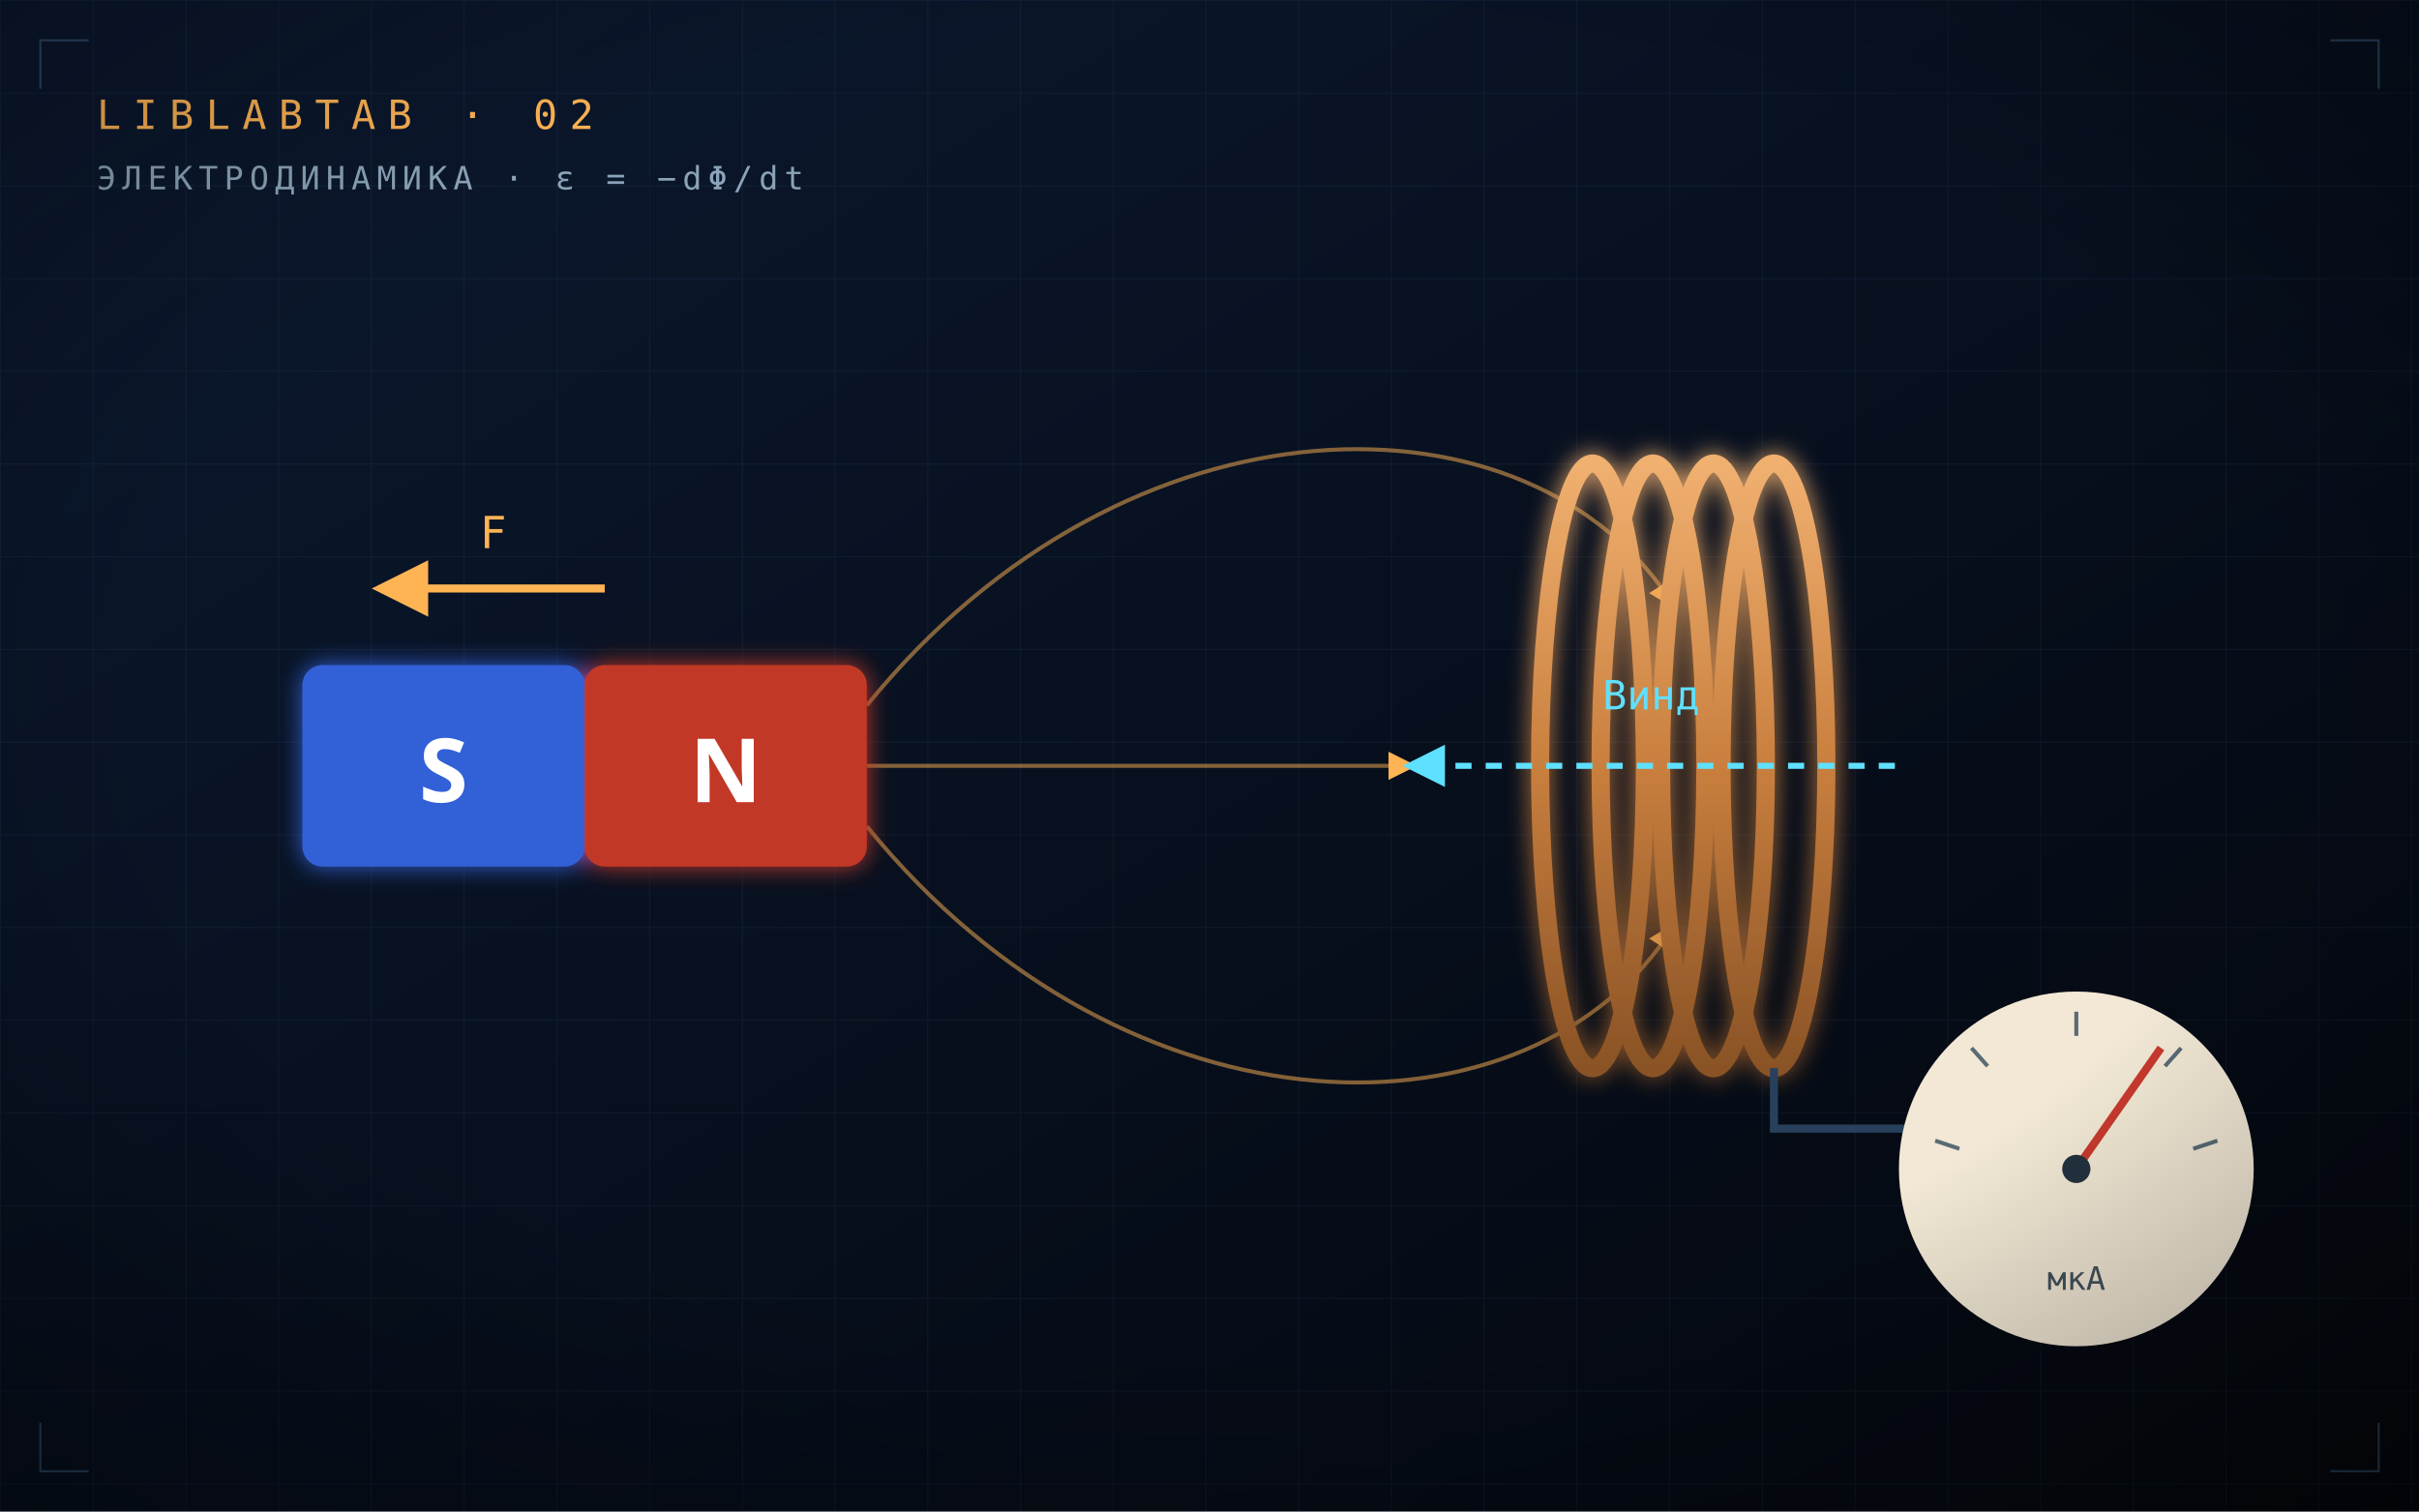
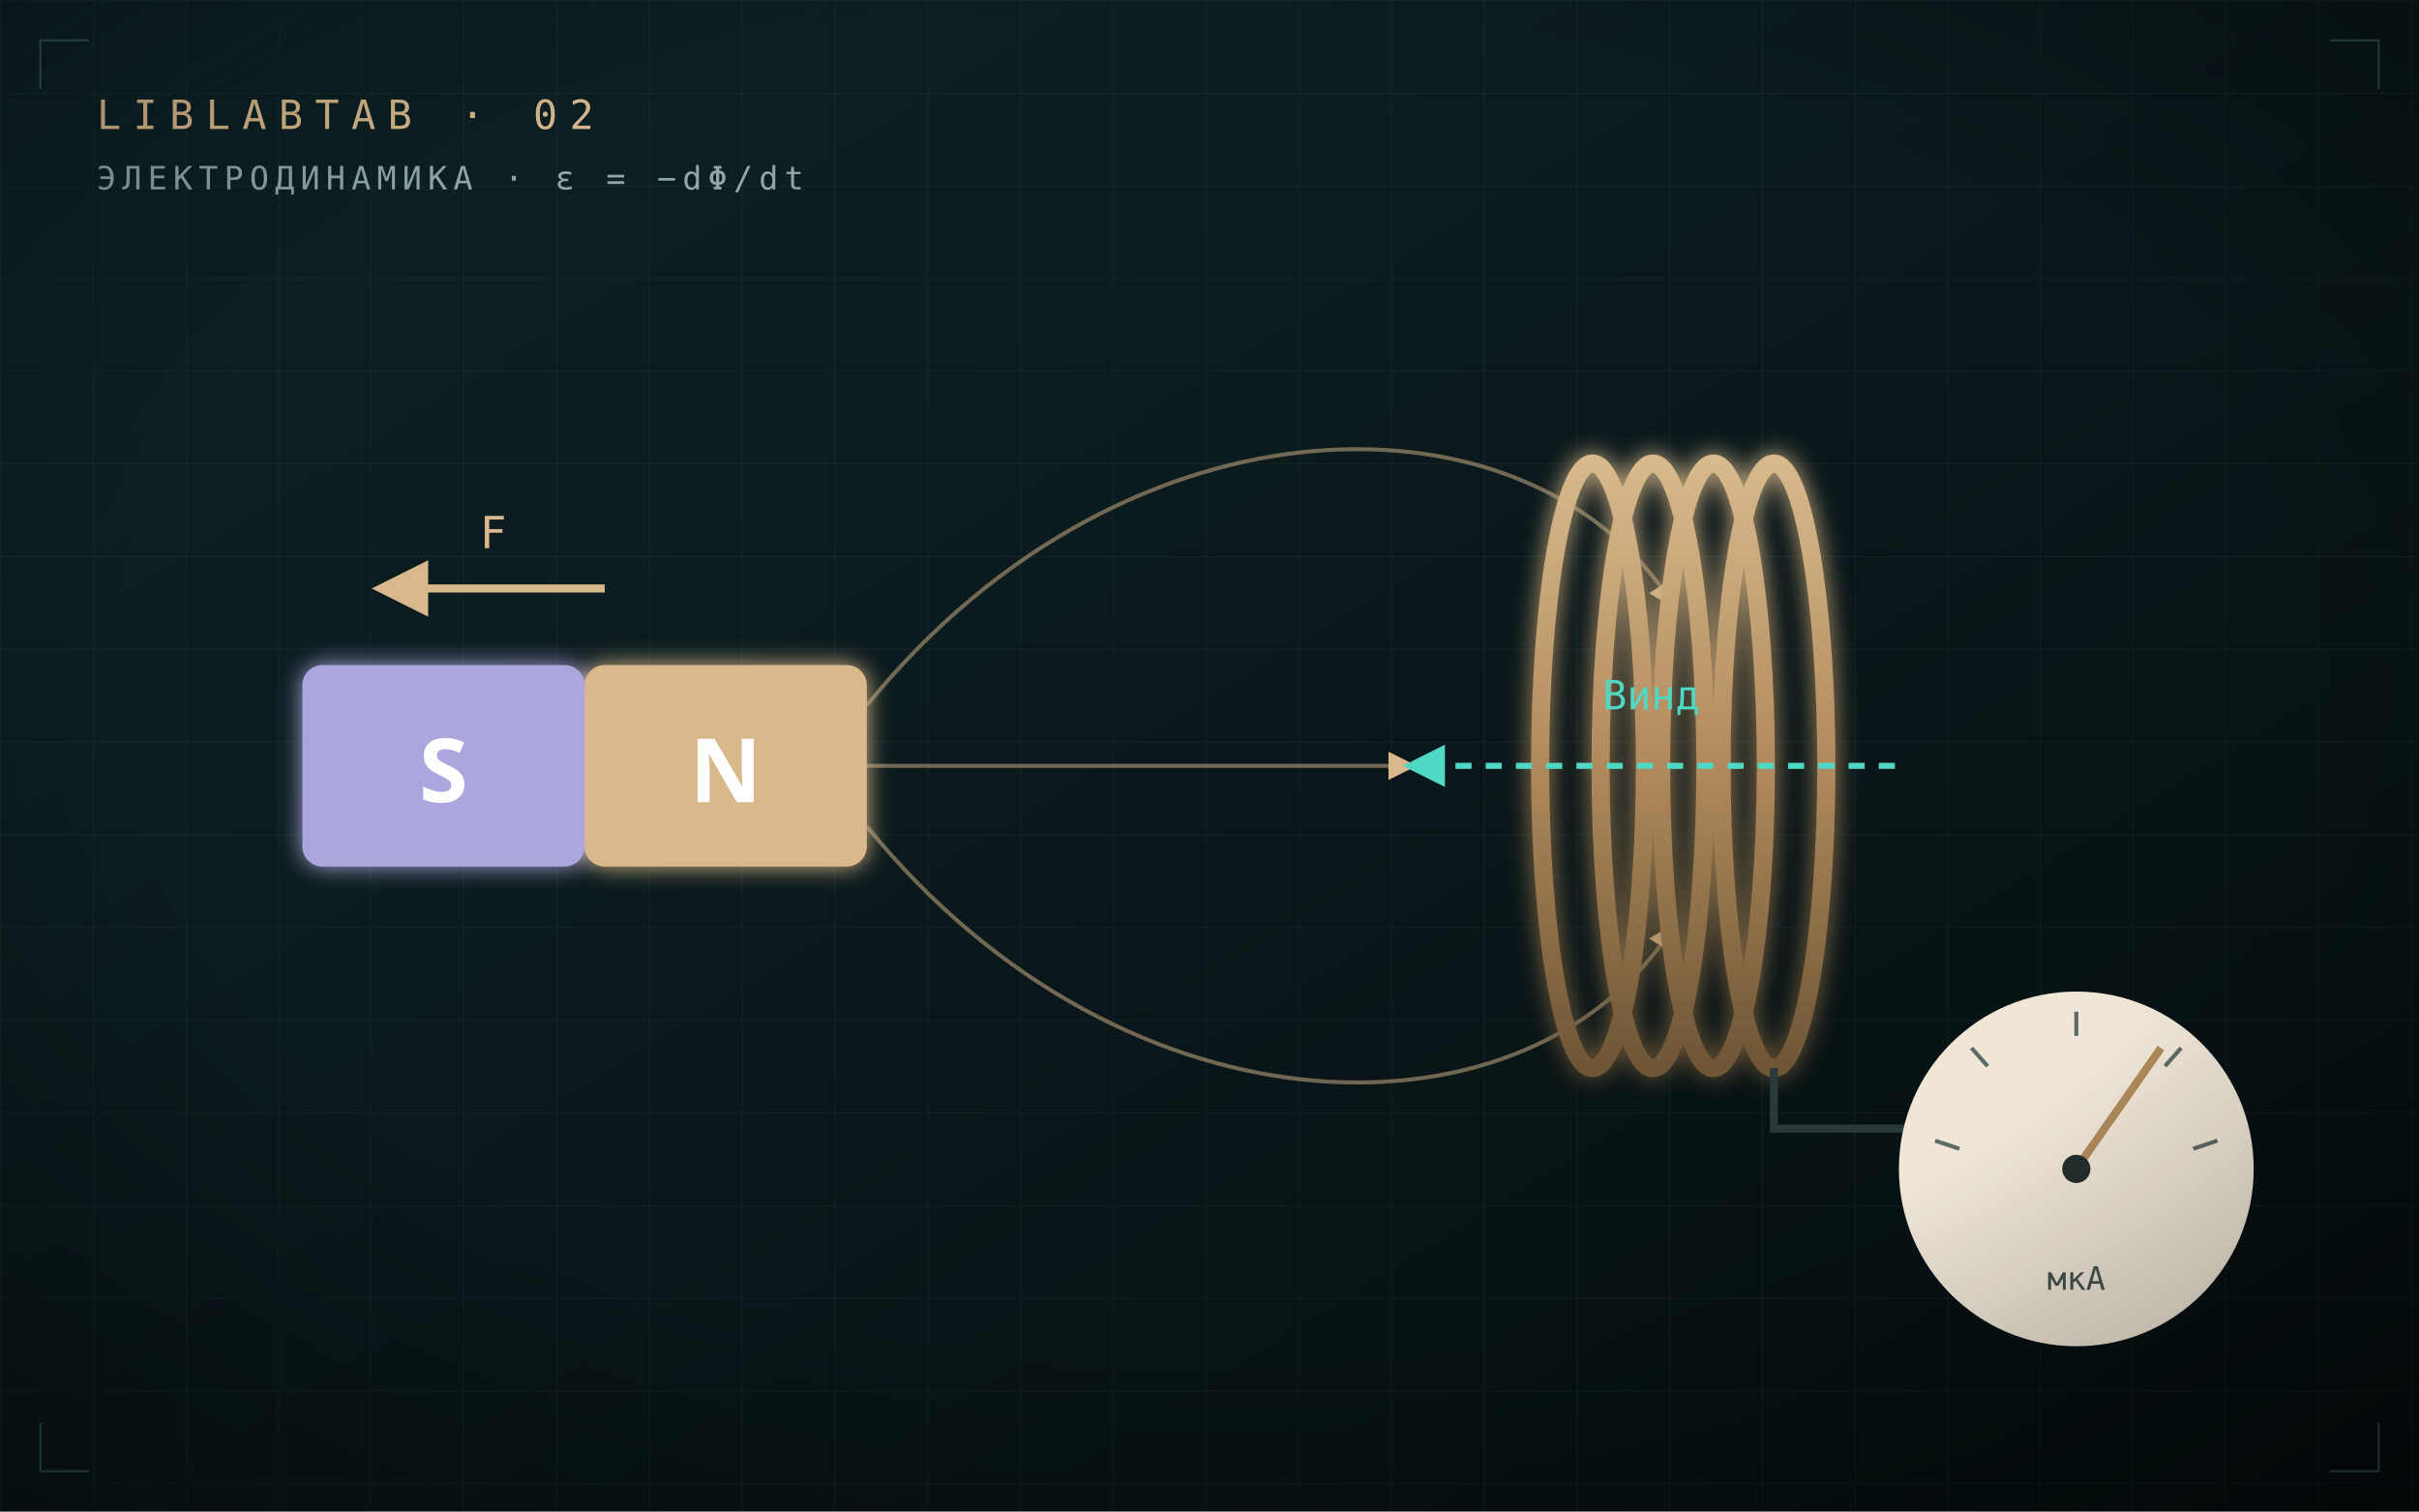
<svg xmlns="http://www.w3.org/2000/svg" viewBox="0 0 1200 750" font-family="JetBrains Mono, Consolas, monospace">
  <defs>
    <linearGradient id="bg" x1="0" y1="0" x2="1" y2="1">
-       <stop offset="0" stop-color="#0c1930" />
-       <stop offset=".55" stop-color="#070f1d" />
-       <stop offset="1" stop-color="#04070d" />
+       <stop offset="0" stop-color="#0E2226" />
+       <stop offset=".55" stop-color="#0A171A" />
+       <stop offset="1" stop-color="#050D0E" />
    </linearGradient>
    <pattern id="grid" width="46" height="46" patternUnits="userSpaceOnUse">
-       <path d="M46 0H0V46" fill="none" stroke="#78beff" stroke-opacity=".06" />
+       <path d="M46 0H0V46" fill="none" stroke="#7ED6C7" stroke-opacity=".06" />
    </pattern>
    <radialGradient id="vig" cx=".5" cy=".45" r=".8">
      <stop offset=".55" stop-color="#000" stop-opacity="0" />
      <stop offset="1" stop-color="#000" stop-opacity=".5" />
    </radialGradient>
    <linearGradient id="cu" x1="0" y1="0" x2="0" y2="1">
-       <stop offset="0" stop-color="#f0b070" />
-       <stop offset=".5" stop-color="#c97f3e" />
-       <stop offset="1" stop-color="#8a5326" />
+       <stop offset="0" stop-color="#D8B98C" />
+       <stop offset=".5" stop-color="#B08A5C" />
+       <stop offset="1" stop-color="#6E5636" />
    </linearGradient>
    <filter id="glow" x="-80%" y="-80%" width="260%" height="260%">
      <feGaussianBlur stdDeviation="6" result="b" />
      <feMerge>
        <feMergeNode in="b" />
        <feMergeNode in="SourceGraphic" />
      </feMerge>
    </filter>
    <marker id="arrA" viewBox="0 0 10 10" refX="8" refY="5" markerWidth="7" markerHeight="7" orient="auto">
-       <path d="M0 0L10 5L0 10z" fill="#ffb454" />
+       <path d="M0 0L10 5L0 10z" fill="#D9B98C" />
    </marker>
    <marker id="arrC" viewBox="0 0 10 10" refX="8" refY="5" markerWidth="7" markerHeight="7" orient="auto">
-       <path d="M0 0L10 5L0 10z" fill="#5fe0ff" />
+       <path d="M0 0L10 5L0 10z" fill="#4FD8C4" />
    </marker>
  </defs>
  <rect width="1200" height="750" fill="url(#bg)" />
  <rect width="1200" height="750" fill="url(#grid)" />
-   <g fill="none" stroke="#ffb454" stroke-opacity=".5" stroke-width="2">
+   <g fill="none" stroke="#D9B98C" stroke-opacity=".5" stroke-width="2">
    <path d="M430 350 C 560 190, 760 190, 830 300" marker-end="url(#arrA)" />
    <path d="M430 410 C 560 570, 760 570, 830 460" marker-end="url(#arrA)" />
    <path d="M430 380 H 700" marker-end="url(#arrA)" />
  </g>
  <g filter="url(#glow)">
-     <rect x="150" y="330" width="140" height="100" rx="10" fill="#3161d6" />
-     <rect x="290" y="330" width="140" height="100" rx="10" fill="#c23726" />
+     <rect x="150" y="330" width="140" height="100" rx="10" fill="#ABA6DC" />
+     <rect x="290" y="330" width="140" height="100" rx="10" fill="#D9B98C" />
    <text x="220" y="398" fill="#fff" font-size="44" text-anchor="middle" font-family="Unbounded, sans-serif" font-weight="800">S</text>
    <text x="360" y="398" fill="#fff" font-size="44" text-anchor="middle" font-family="Unbounded, sans-serif" font-weight="800">N</text>
  </g>
-   <path d="M300 292 H 190" stroke="#ffb454" stroke-width="4" marker-end="url(#arrA)" />
-   <text x="238" y="272" fill="#ffb454" font-size="22">F</text>
+   <path d="M300 292 H 190" stroke="#D9B98C" stroke-width="4" marker-end="url(#arrA)" />
+   <text x="238" y="272" fill="#D9B98C" font-size="22">F</text>
  <g fill="none" stroke="url(#cu)" stroke-width="9" filter="url(#glow)">
    <ellipse cx="790" cy="380" rx="26" ry="150" />
    <ellipse cx="820" cy="380" rx="26" ry="150" />
    <ellipse cx="850" cy="380" rx="26" ry="150" />
    <ellipse cx="880" cy="380" rx="26" ry="150" />
  </g>
-   <path d="M940 380 H 700" stroke="#5fe0ff" stroke-width="3" stroke-dasharray="8 7" marker-end="url(#arrC)" />
-   <text x="795" y="352" fill="#5fe0ff" font-size="20">Bинд</text>
-   <path d="M880 530 V 560 H 1000" fill="none" stroke="#28405c" stroke-width="4" />
+   <path d="M940 380 H 700" stroke="#4FD8C4" stroke-width="3" stroke-dasharray="8 7" marker-end="url(#arrC)" />
+   <text x="795" y="352" fill="#4FD8C4" font-size="20">Bинд</text>
+   <path d="M880 530 V 560 H 1000" fill="none" stroke="#2A3A38" stroke-width="4" />
  <g>
-     <circle cx="1030" cy="580" r="88" fill="#f2e8d5" />
-     <g stroke="#5a6b76" stroke-width="2">
+     <circle cx="1030" cy="580" r="88" fill="#EFE6D6" />
+     <g stroke="#5C6A68" stroke-width="2">
      <path d="M1030 502v12" />
      <path d="M978 520l8 9" />
      <path d="M1082 520l-8 9" />
      <path d="M960 566l12 4" />
      <path d="M1100 566l-12 4" />
    </g>
-     <path d="M1030 580 L 1072 520" stroke="#c93a2e" stroke-width="4" />
-     <circle cx="1030" cy="580" r="7" fill="#22323f" />
-     <text x="1030" y="640" fill="#43525d" font-size="16" text-anchor="middle">мкА</text>
+     <path d="M1030 580 L 1072 520" stroke="#B08A5C" stroke-width="4" />
+     <circle cx="1030" cy="580" r="7" fill="#232E2C" />
+     <text x="1030" y="640" fill="#46524F" font-size="16" text-anchor="middle">мкА</text>
  </g>
-   <text x="48" y="64" fill="#ffb454" font-size="20" letter-spacing="6">LIBLABTAB · 02</text>
-   <text x="48" y="94" fill="#8ba3b8" font-size="16" letter-spacing="3">ЭЛЕКТРОДИНАМИКА · ε = −dΦ/dt</text>
-   <g stroke="#78beff" stroke-opacity=".3" fill="none">
+   <text x="48" y="64" fill="#D9B98C" font-size="20" letter-spacing="6">LIBLABTAB · 02</text>
+   <text x="48" y="94" fill="#8FA8A6" font-size="16" letter-spacing="3">ЭЛЕКТРОДИНАМИКА · ε = −dΦ/dt</text>
+   <g stroke="#7ED6C7" stroke-opacity=".3" fill="none">
    <path d="M20 44V20h24" />
    <path d="M1156 20h24v24" />
    <path d="M1180 706v24h-24" />
    <path d="M44 730H20v-24" />
  </g>
  <rect width="1200" height="750" fill="url(#vig)" />
</svg>
